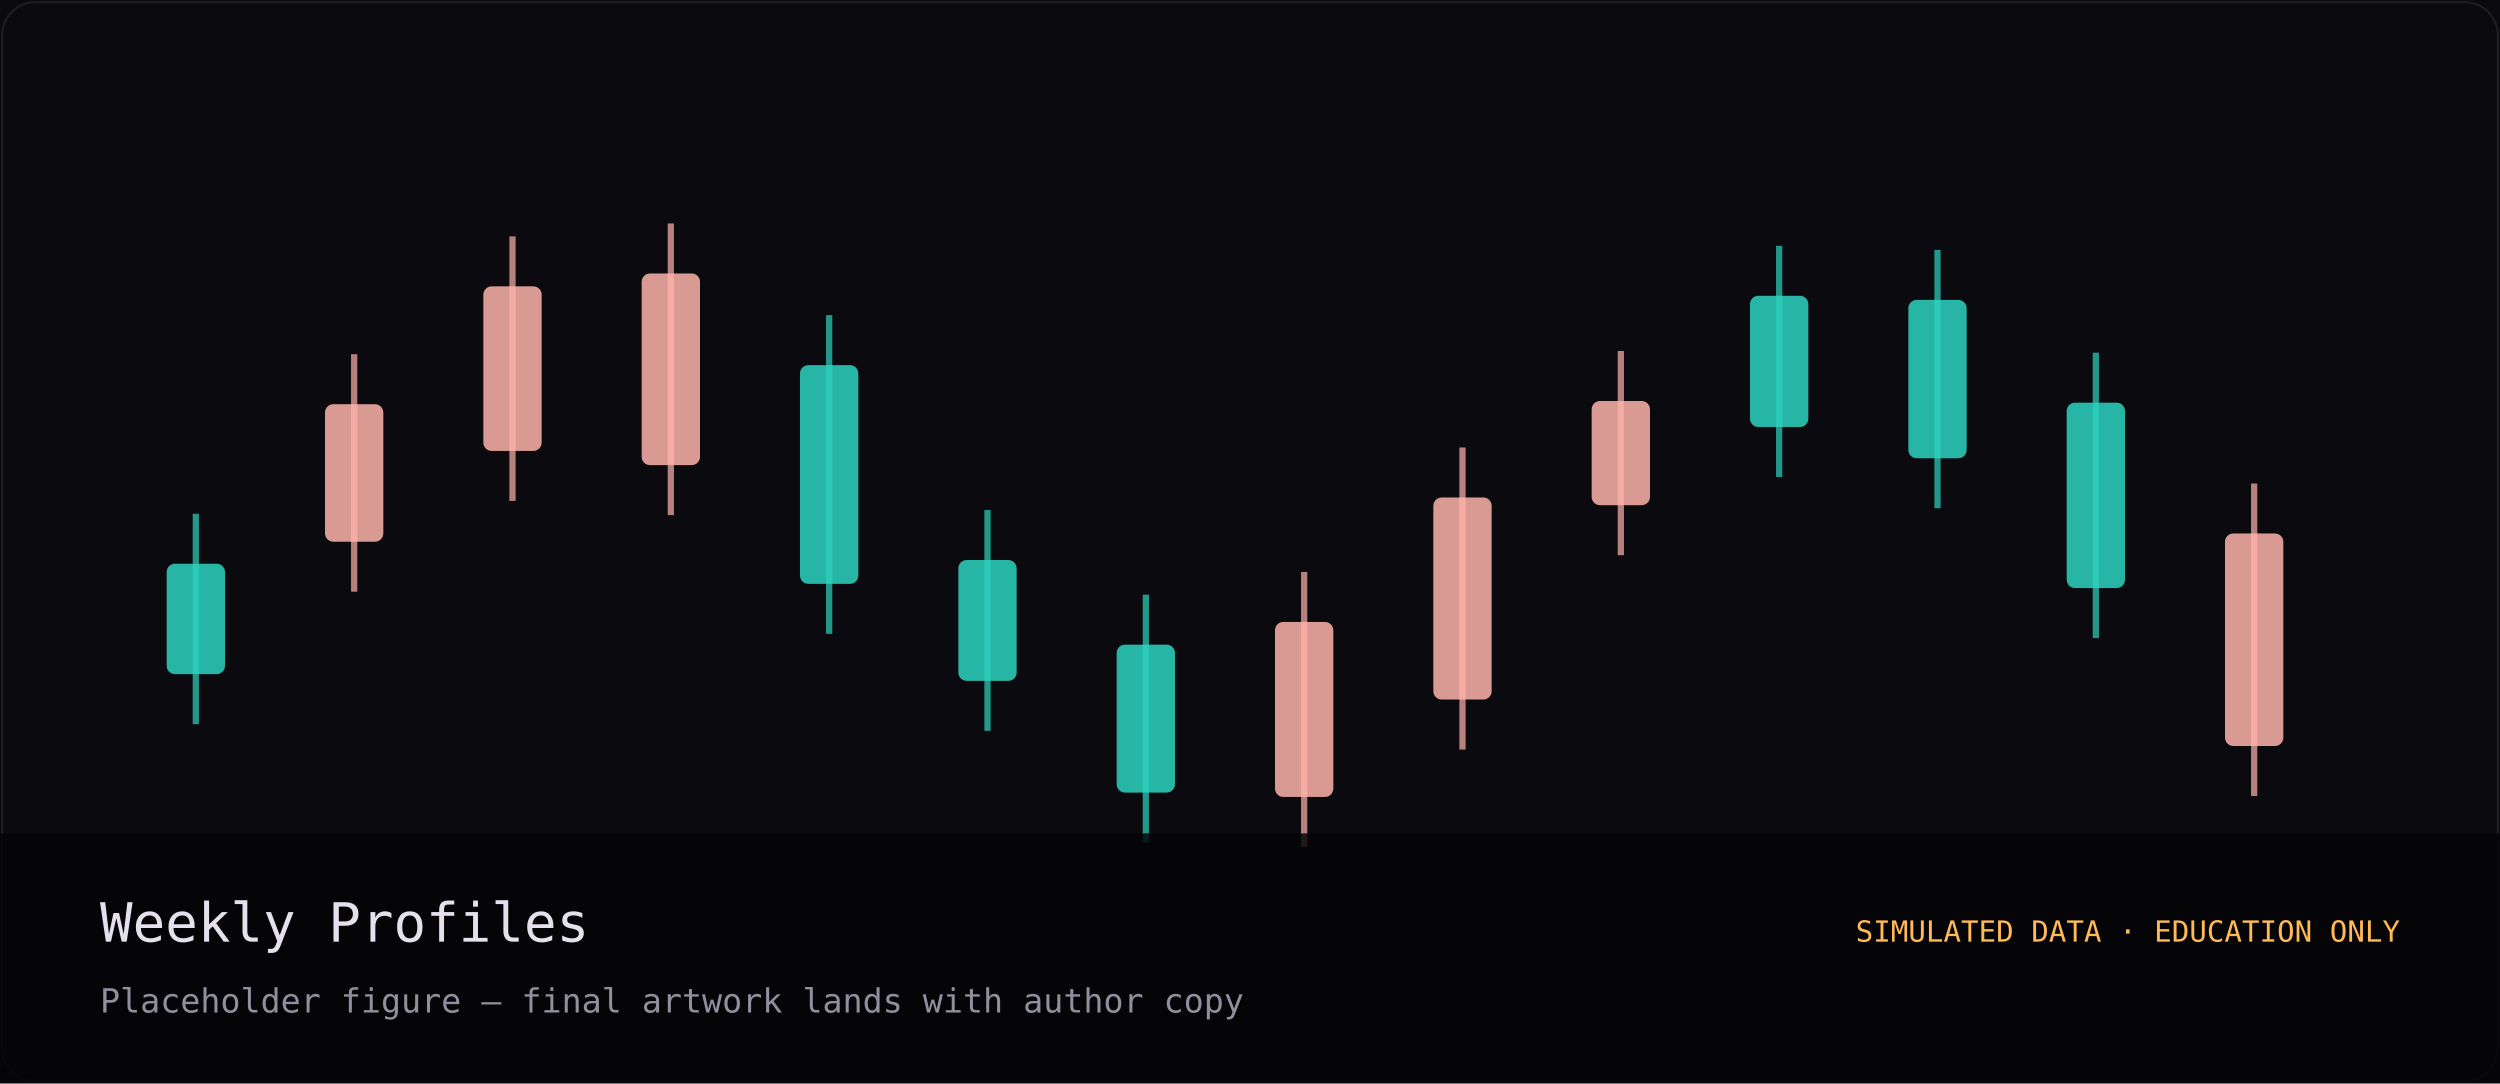
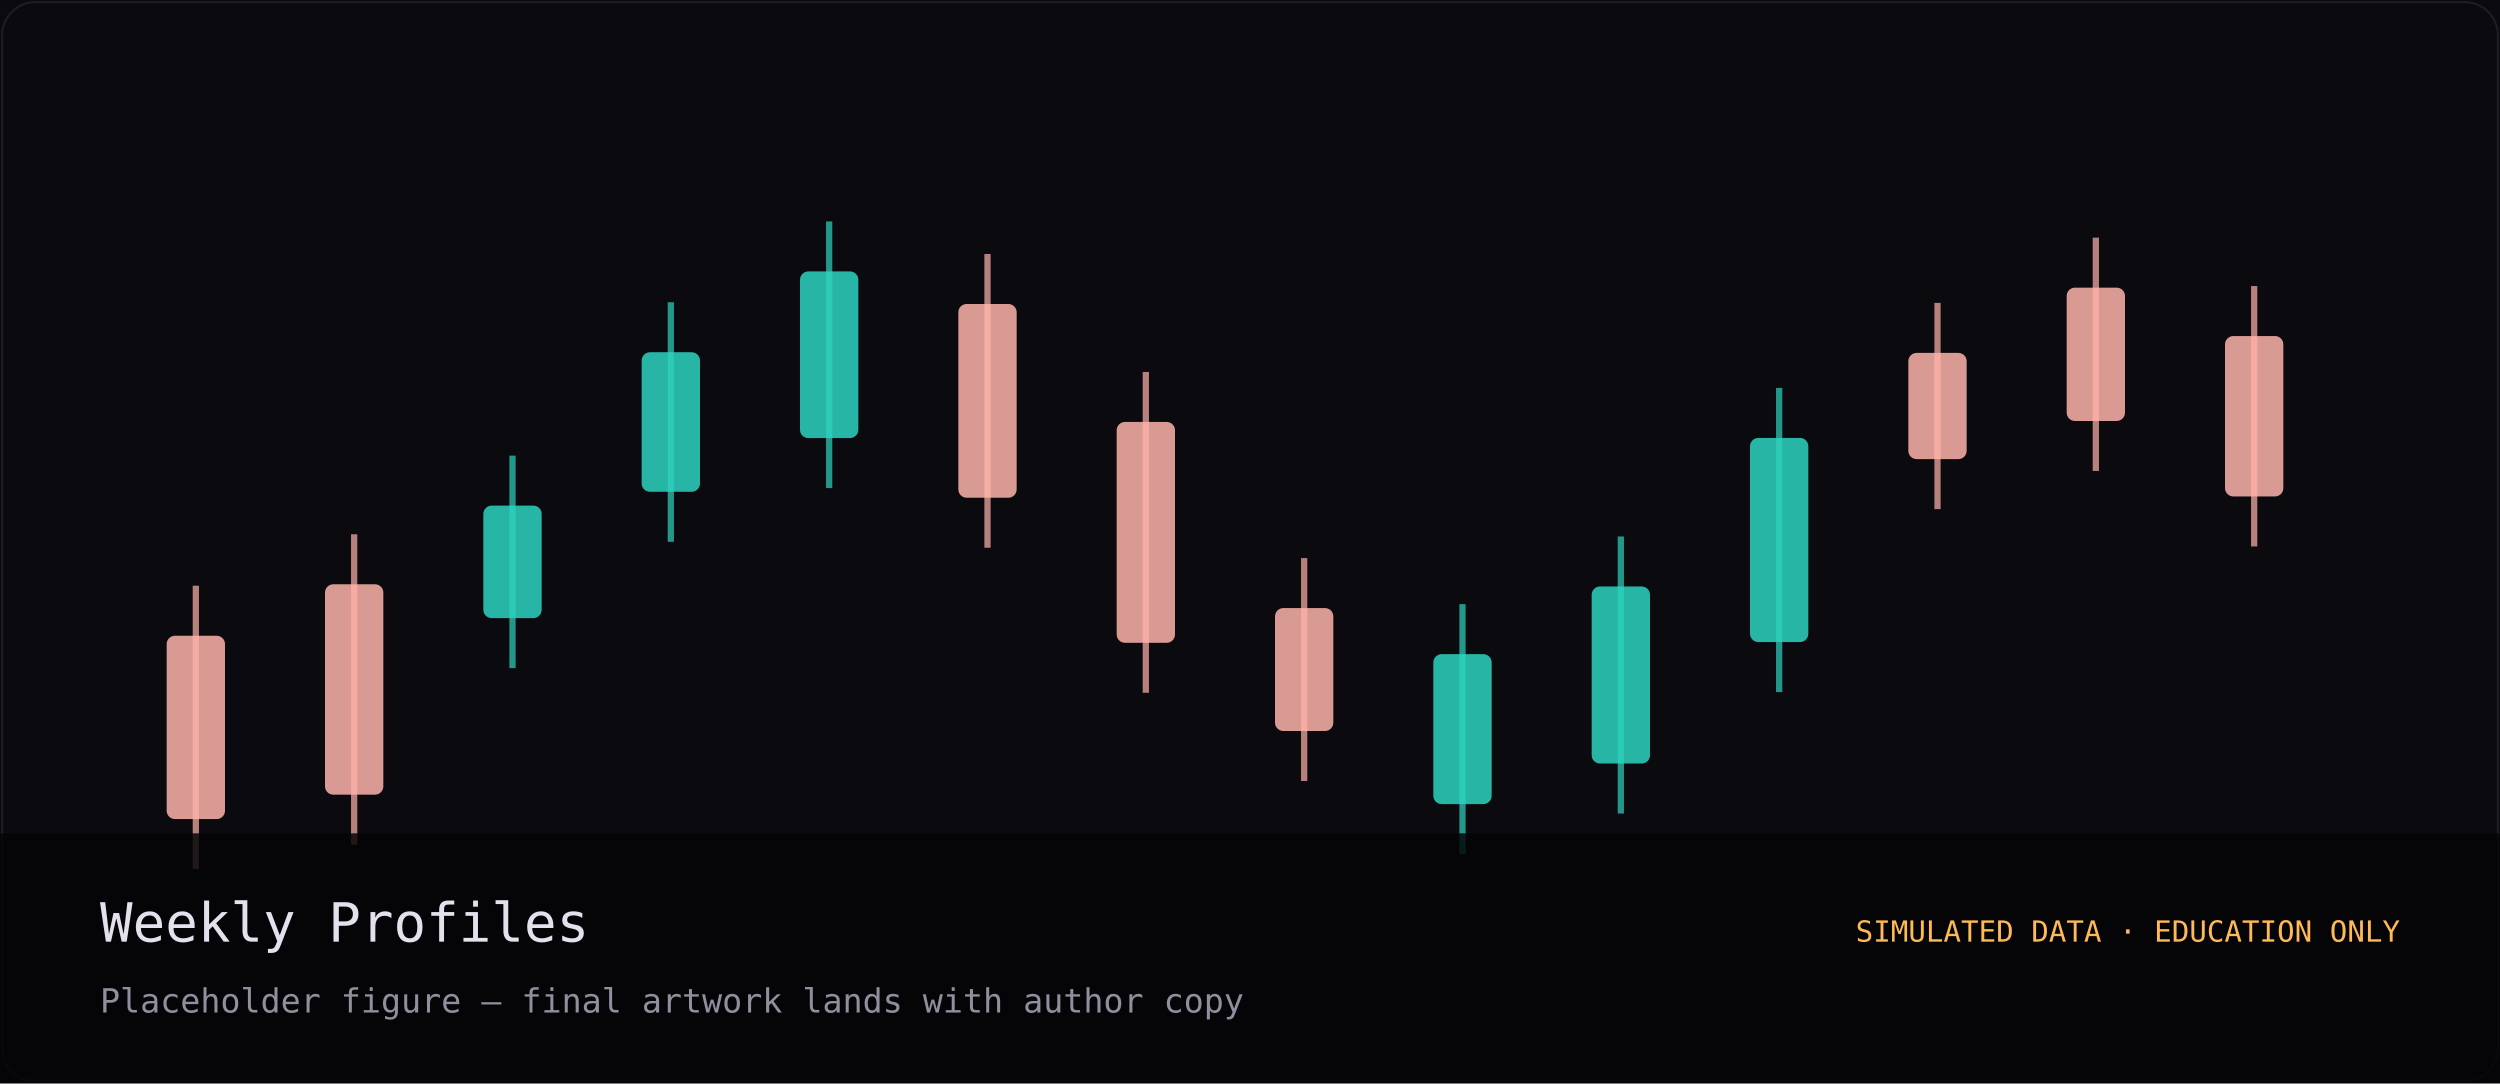
<svg xmlns="http://www.w3.org/2000/svg" width="1200" height="520" viewBox="0 0 1200 520">
  <rect width="1200" height="520" fill="#0A0A0F" />
  <rect x="1" y="1" width="1198" height="518" rx="16" fill="none" stroke="rgba(255,255,255,0.08)" />
-   <line x1="94" y1="246.591" x2="94" y2="347.591" stroke="#2DD4BF" stroke-width="3" opacity="0.7" />
-   <rect x="80" y="270.591" width="28" height="53" rx="4" fill="#2DD4BF" opacity="0.85" />
-   <line x1="170" y1="170.017" x2="170" y2="284.017" stroke="#FFB4AB" stroke-width="3" opacity="0.7" />
-   <rect x="156" y="194.017" width="28" height="66" rx="4" fill="#FFB4AB" opacity="0.85" />
-   <line x1="246" y1="113.45" x2="246" y2="240.45" stroke="#FFB4AB" stroke-width="3" opacity="0.7" />
-   <rect x="232" y="137.45" width="28" height="79" rx="4" fill="#FFB4AB" opacity="0.85" />
-   <line x1="322" y1="107.26" x2="322" y2="247.26" stroke="#FFB4AB" stroke-width="3" opacity="0.7" />
-   <rect x="308" y="131.26" width="28" height="92" rx="4" fill="#FFB4AB" opacity="0.85" />
-   <line x1="398" y1="151.259" x2="398" y2="304.259" stroke="#2DD4BF" stroke-width="3" opacity="0.7" />
-   <rect x="384" y="175.259" width="28" height="105" rx="4" fill="#2DD4BF" opacity="0.85" />
-   <line x1="474" y1="244.815" x2="474" y2="350.815" stroke="#2DD4BF" stroke-width="3" opacity="0.7" />
-   <rect x="460" y="268.815" width="28" height="58" rx="4" fill="#2DD4BF" opacity="0.85" />
-   <line x1="550" y1="285.433" x2="550" y2="404.433" stroke="#2DD4BF" stroke-width="3" opacity="0.7" />
-   <rect x="536" y="309.433" width="28" height="71" rx="4" fill="#2DD4BF" opacity="0.85" />
-   <line x1="626" y1="274.531" x2="626" y2="406.531" stroke="#FFB4AB" stroke-width="3" opacity="0.7" />
-   <rect x="612" y="298.531" width="28" height="84" rx="4" fill="#FFB4AB" opacity="0.85" />
-   <line x1="702" y1="214.781" x2="702" y2="359.781" stroke="#FFB4AB" stroke-width="3" opacity="0.7" />
-   <rect x="688" y="238.781" width="28" height="97" rx="4" fill="#FFB4AB" opacity="0.85" />
-   <line x1="778" y1="168.482" x2="778" y2="266.482" stroke="#FFB4AB" stroke-width="3" opacity="0.7" />
-   <rect x="764" y="192.482" width="28" height="50" rx="4" fill="#FFB4AB" opacity="0.85" />
-   <line x1="854" y1="117.974" x2="854" y2="228.974" stroke="#2DD4BF" stroke-width="3" opacity="0.7" />
-   <rect x="840" y="141.974" width="28" height="63" rx="4" fill="#2DD4BF" opacity="0.85" />
-   <line x1="930" y1="119.952" x2="930" y2="243.952" stroke="#2DD4BF" stroke-width="3" opacity="0.7" />
-   <rect x="916" y="143.952" width="28" height="76" rx="4" fill="#2DD4BF" opacity="0.85" />
-   <line x1="1006" y1="169.272" x2="1006" y2="306.272" stroke="#2DD4BF" stroke-width="3" opacity="0.7" />
-   <rect x="992" y="193.272" width="28" height="89" rx="4" fill="#2DD4BF" opacity="0.85" />
-   <line x1="1082" y1="232.076" x2="1082" y2="382.076" stroke="#FFB4AB" stroke-width="3" opacity="0.7" />
-   <rect x="1068" y="256.076" width="28" height="102" rx="4" fill="#FFB4AB" opacity="0.85" />
+   <line x1="94" y1="281.155" x2="94" y2="417.155" stroke="#FFB4AB" stroke-width="3" opacity="0.7" />
+   <rect x="80" y="305.155" width="28" height="88" rx="4" fill="#FFB4AB" opacity="0.85" />
+   <line x1="170" y1="256.443" x2="170" y2="405.443" stroke="#FFB4AB" stroke-width="3" opacity="0.7" />
+   <rect x="156" y="280.443" width="28" height="101" rx="4" fill="#FFB4AB" opacity="0.85" />
+   <line x1="246" y1="218.698" x2="246" y2="320.698" stroke="#2DD4BF" stroke-width="3" opacity="0.7" />
+   <rect x="232" y="242.698" width="28" height="54" rx="4" fill="#2DD4BF" opacity="0.85" />
+   <line x1="322" y1="145.07" x2="322" y2="260.07" stroke="#2DD4BF" stroke-width="3" opacity="0.7" />
+   <rect x="308" y="169.07" width="28" height="67" rx="4" fill="#2DD4BF" opacity="0.85" />
+   <line x1="398" y1="106.279" x2="398" y2="234.279" stroke="#2DD4BF" stroke-width="3" opacity="0.7" />
+   <rect x="384" y="130.279" width="28" height="80" rx="4" fill="#2DD4BF" opacity="0.85" />
+   <line x1="474" y1="121.911" x2="474" y2="262.911" stroke="#FFB4AB" stroke-width="3" opacity="0.7" />
+   <rect x="460" y="145.911" width="28" height="93" rx="4" fill="#FFB4AB" opacity="0.85" />
+   <line x1="550" y1="178.542" x2="550" y2="332.542" stroke="#FFB4AB" stroke-width="3" opacity="0.7" />
+   <rect x="536" y="202.542" width="28" height="106" rx="4" fill="#FFB4AB" opacity="0.85" />
+   <line x1="626" y1="267.877" x2="626" y2="374.877" stroke="#FFB4AB" stroke-width="3" opacity="0.7" />
+   <rect x="612" y="291.877" width="28" height="59" rx="4" fill="#FFB4AB" opacity="0.85" />
+   <line x1="702" y1="289.981" x2="702" y2="409.981" stroke="#2DD4BF" stroke-width="3" opacity="0.7" />
+   <rect x="688" y="313.981" width="28" height="72" rx="4" fill="#2DD4BF" opacity="0.85" />
+   <line x1="778" y1="257.505" x2="778" y2="390.505" stroke="#2DD4BF" stroke-width="3" opacity="0.7" />
+   <rect x="764" y="281.505" width="28" height="85" rx="4" fill="#2DD4BF" opacity="0.85" />
+   <line x1="854" y1="186.203" x2="854" y2="332.203" stroke="#2DD4BF" stroke-width="3" opacity="0.7" />
+   <rect x="840" y="210.203" width="28" height="98" rx="4" fill="#2DD4BF" opacity="0.85" />
+   <line x1="930" y1="145.385" x2="930" y2="244.385" stroke="#FFB4AB" stroke-width="3" opacity="0.7" />
+   <rect x="916" y="169.385" width="28" height="51" rx="4" fill="#FFB4AB" opacity="0.85" />
+   <line x1="1006" y1="114.065" x2="1006" y2="226.065" stroke="#FFB4AB" stroke-width="3" opacity="0.7" />
+   <rect x="992" y="138.065" width="28" height="64" rx="4" fill="#FFB4AB" opacity="0.85" />
+   <line x1="1082" y1="137.298" x2="1082" y2="262.298" stroke="#FFB4AB" stroke-width="3" opacity="0.7" />
+   <rect x="1068" y="161.298" width="28" height="77" rx="4" fill="#FFB4AB" opacity="0.85" />
  <rect x="0" y="400" width="1200" height="120" fill="#050507" opacity="0.85" />
  <text x="48" y="452" font-family="Menlo, monospace" font-size="26" fill="#E4E1ED">Weekly Profiles</text>
  <text x="48" y="486" font-family="Menlo, monospace" font-size="16" fill="#908F9E">Placeholder figure — final artwork lands with author copy</text>
  <text x="1152" y="452" text-anchor="end" font-family="Menlo, monospace" font-size="14" fill="#FFB955">SIMULATED DATA · EDUCATION ONLY</text>
</svg>
